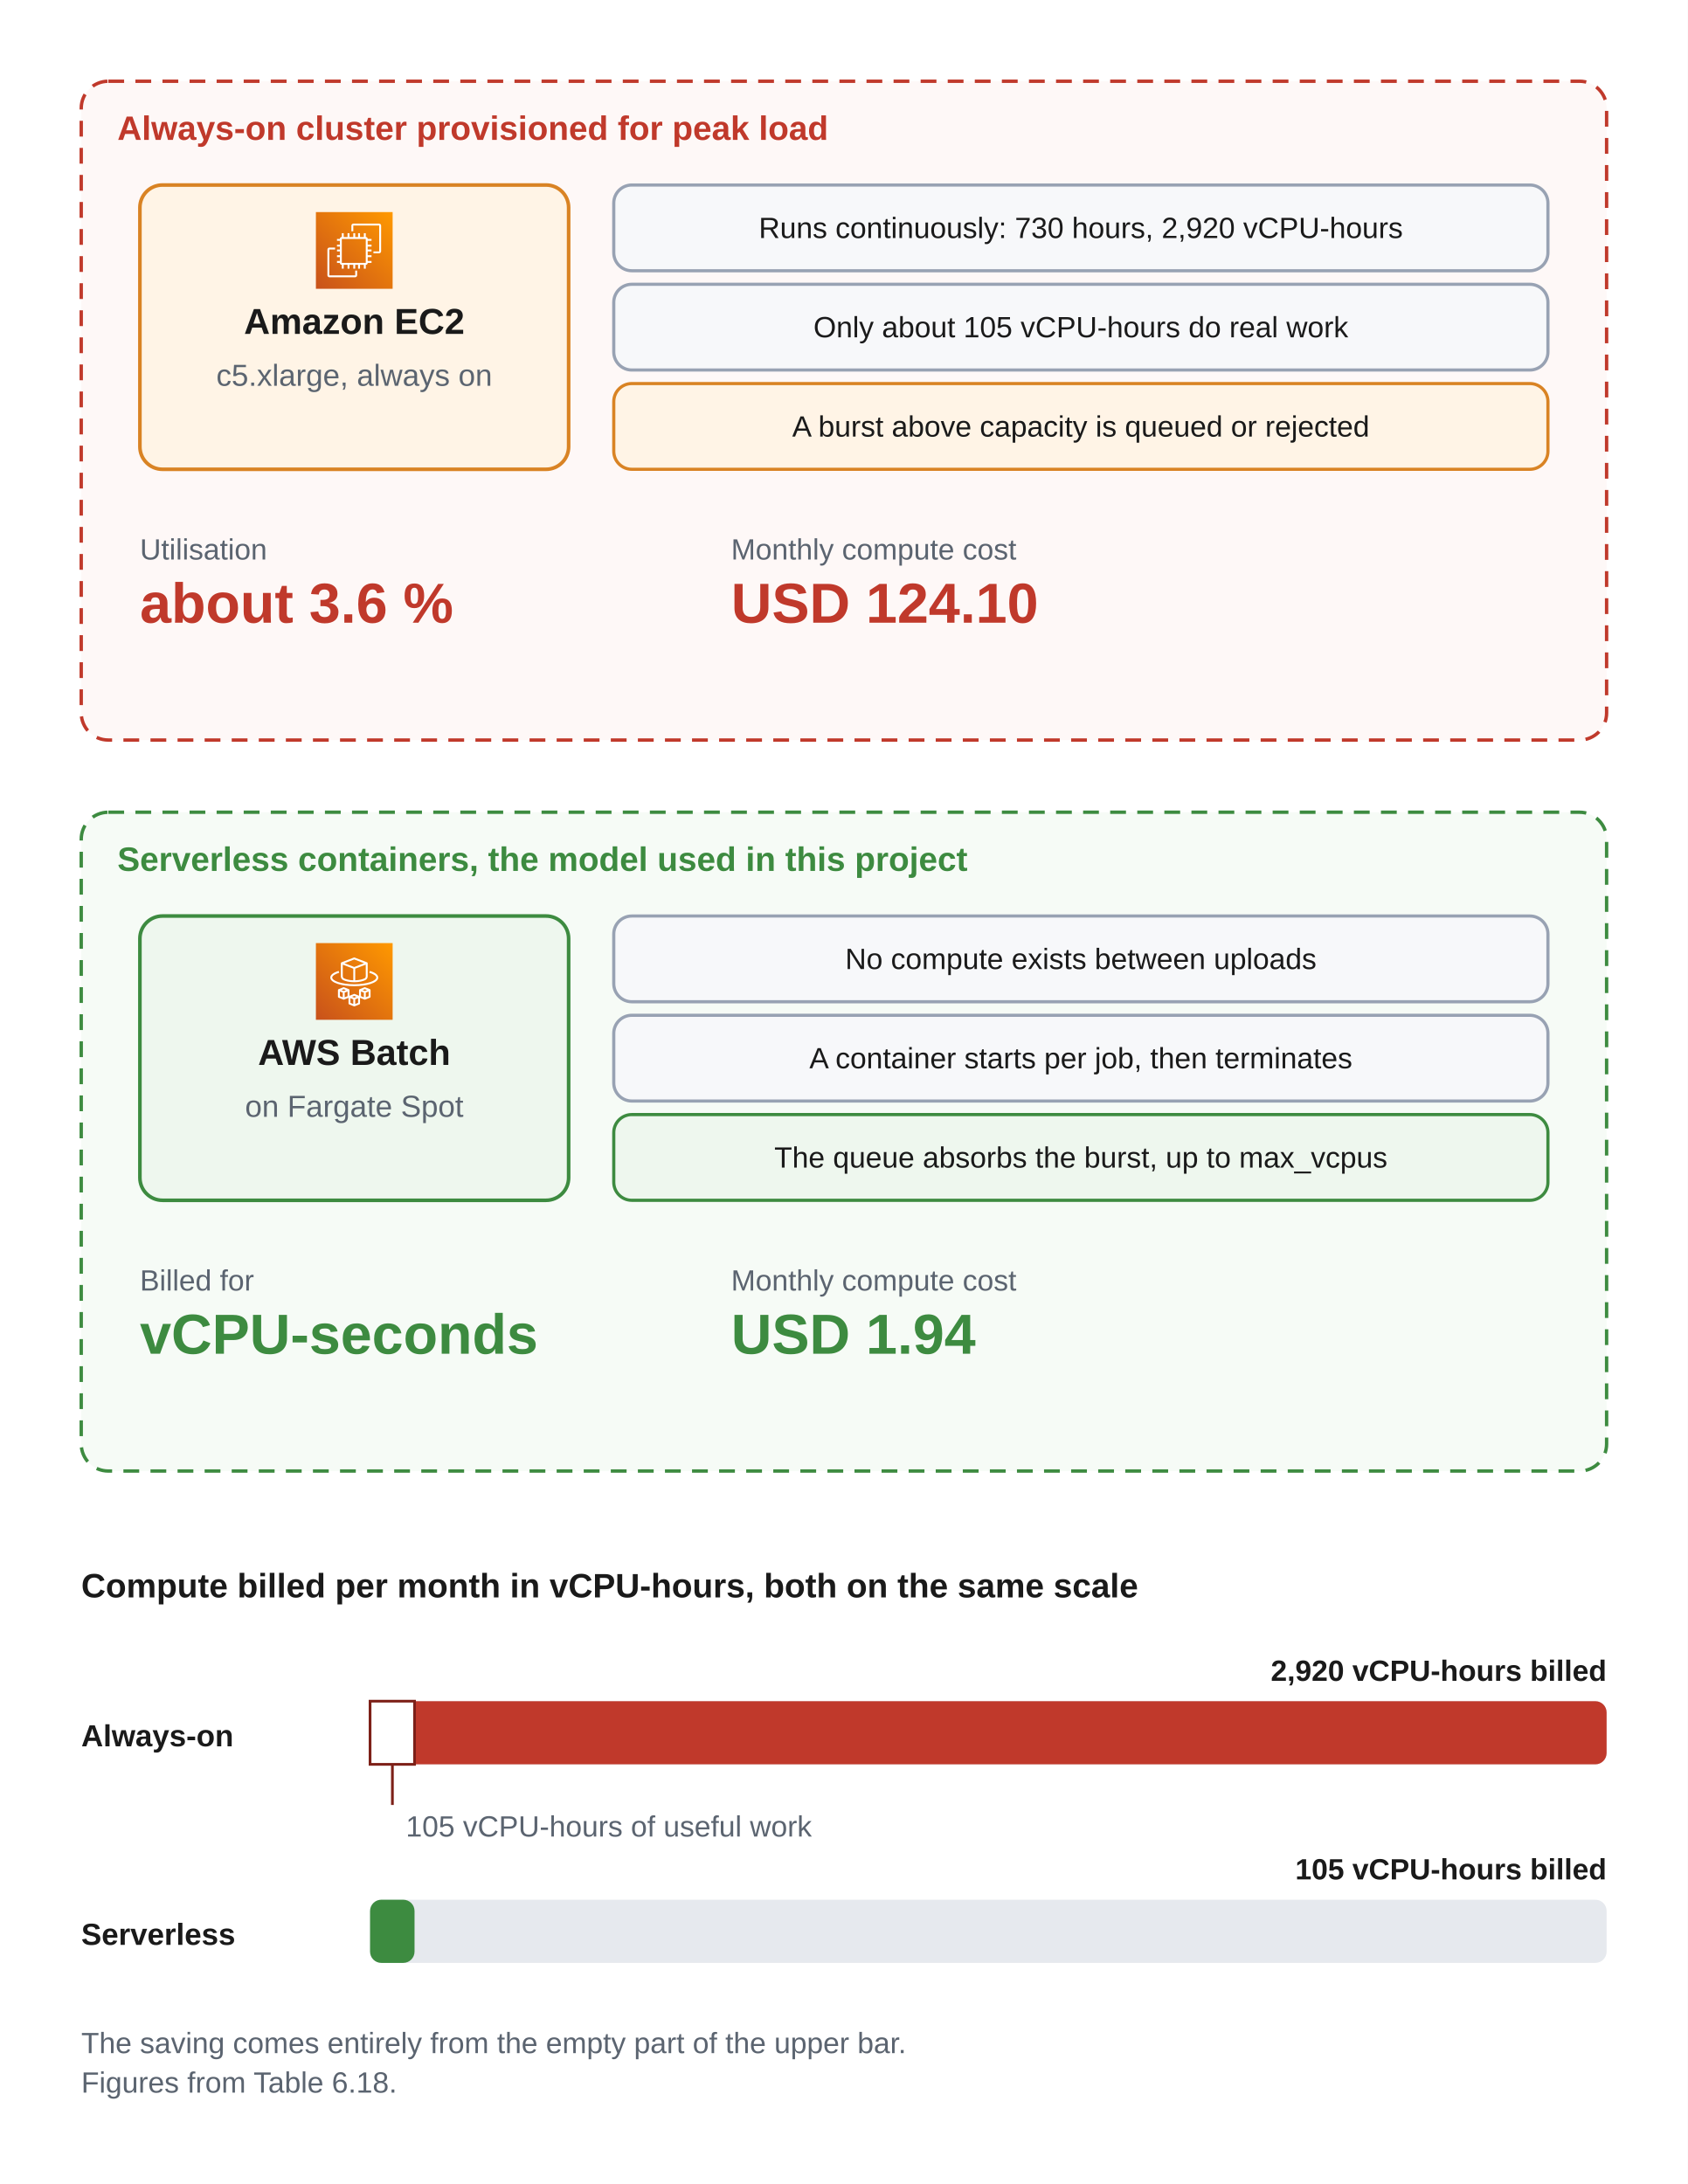
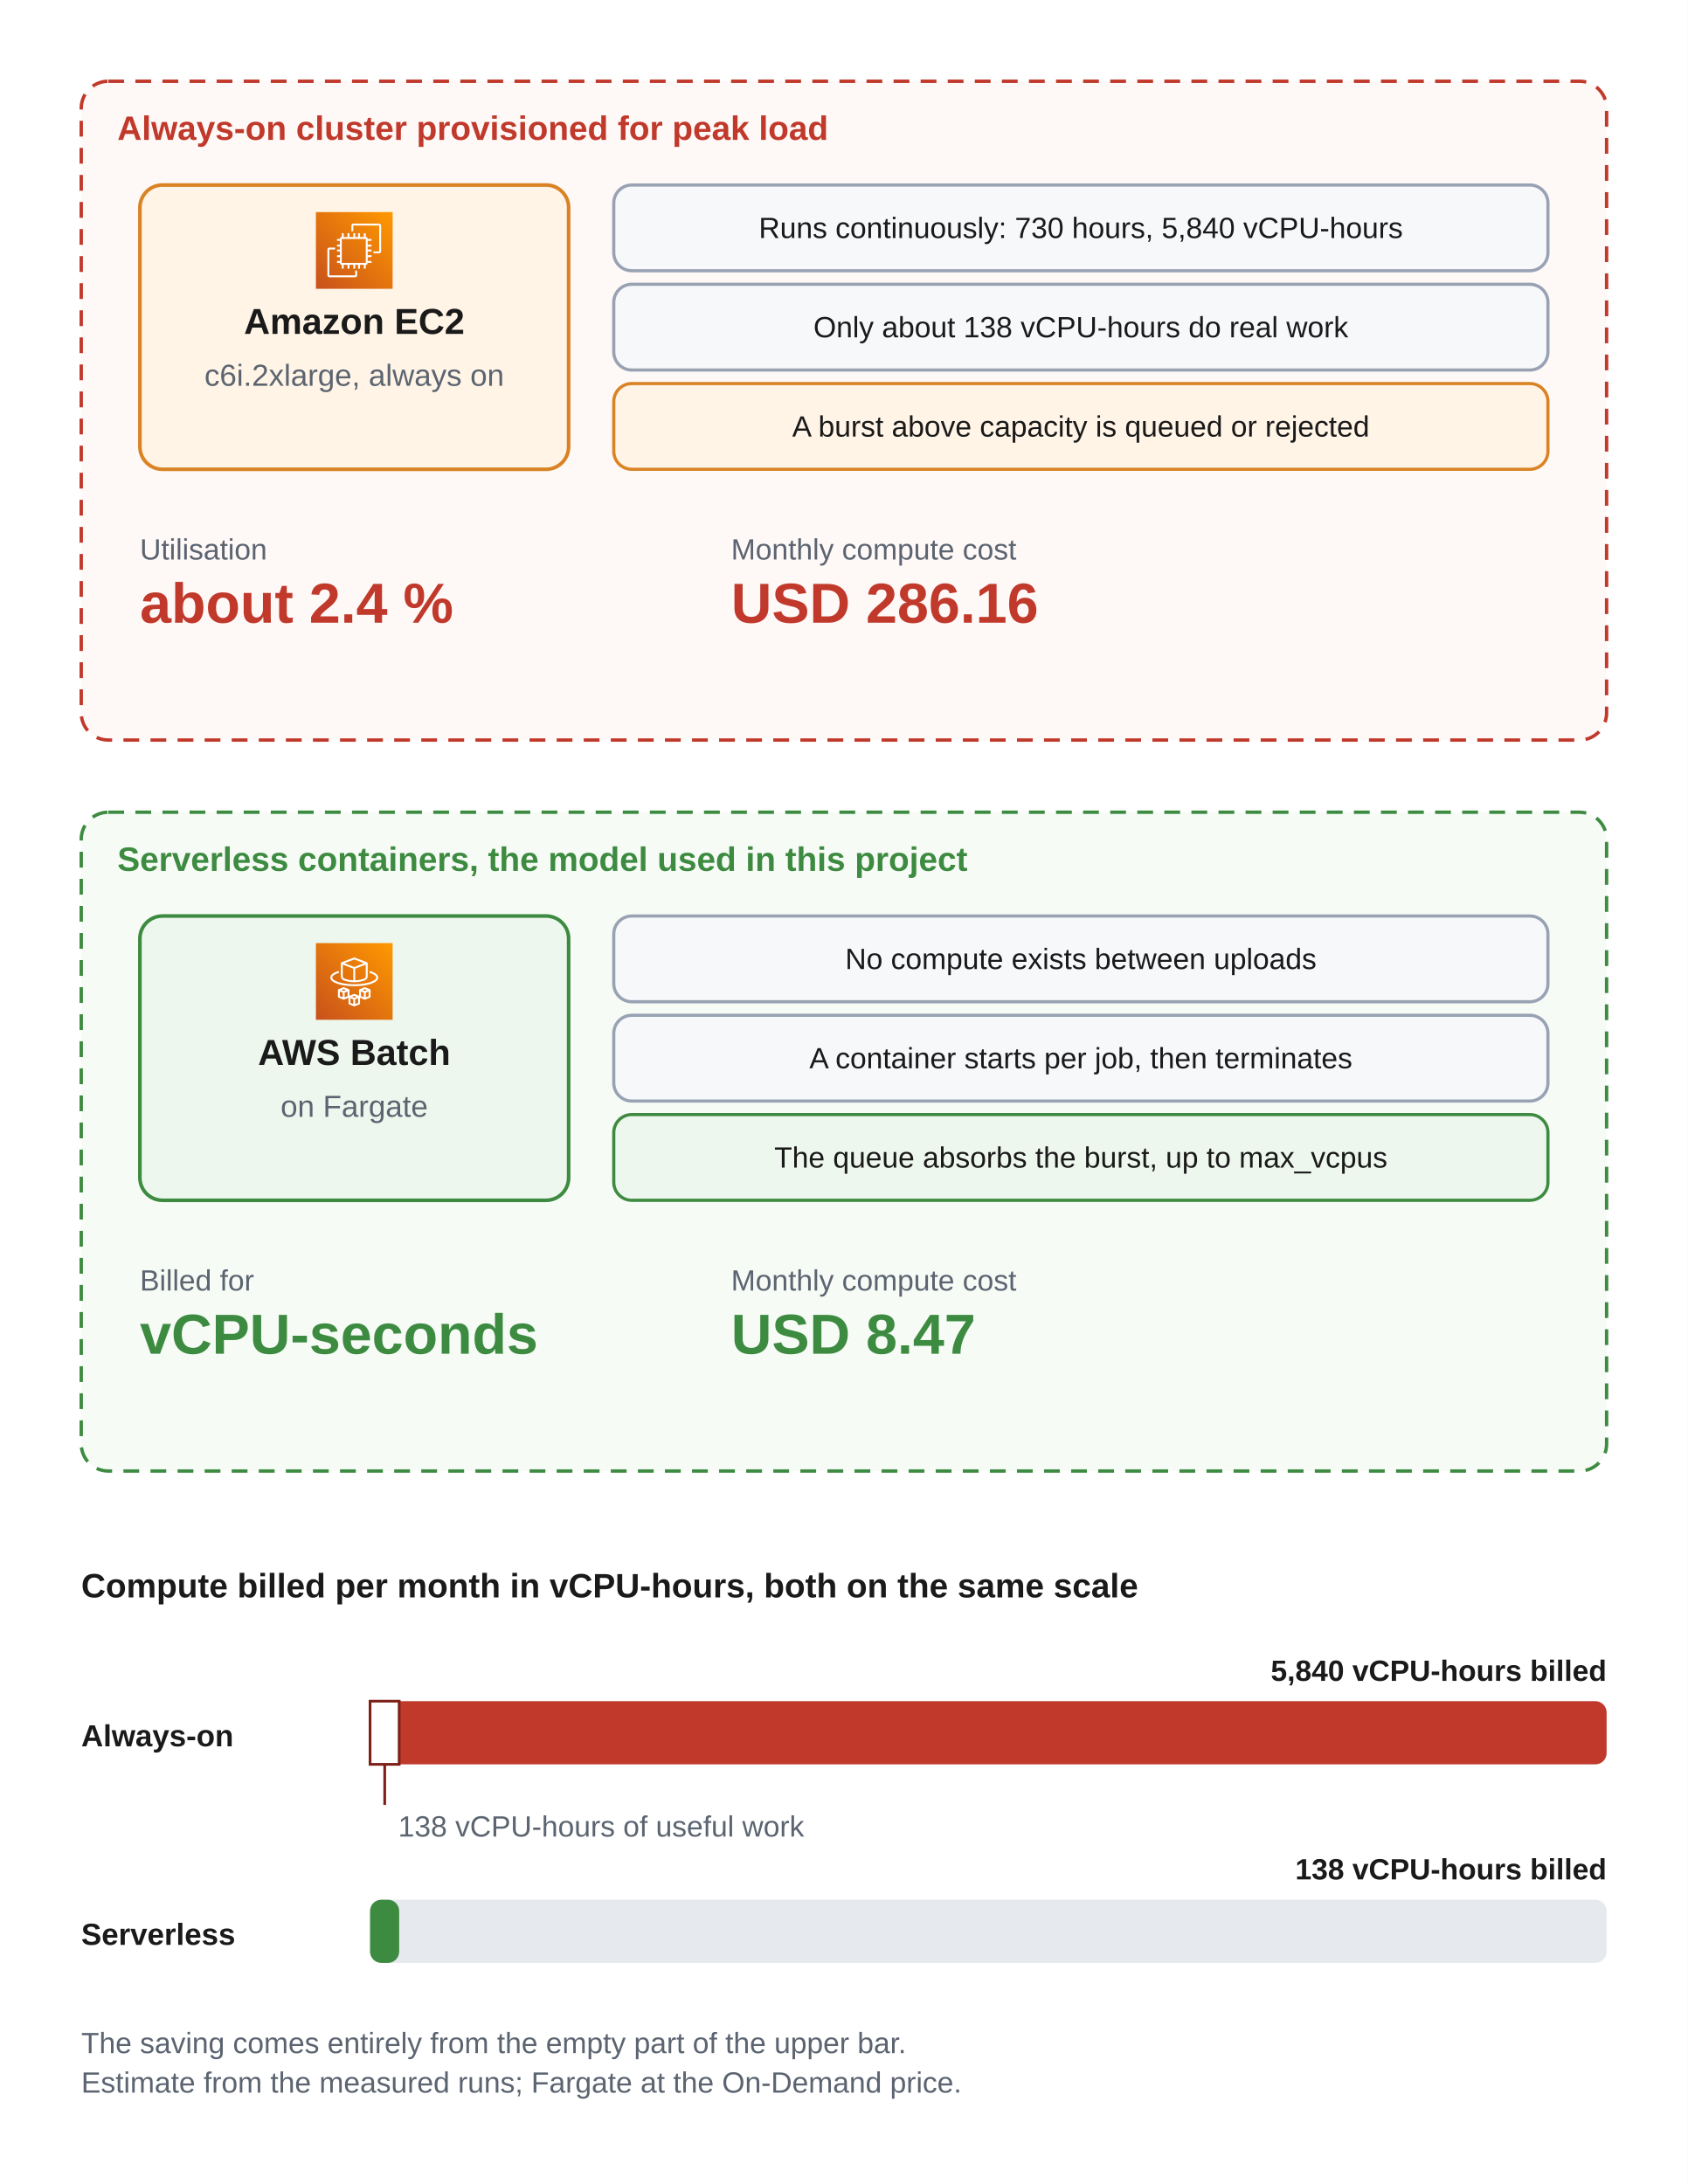
<svg xmlns="http://www.w3.org/2000/svg" width="748" height="968" viewBox="0 0 748 968">
  <defs>
    <marker id="arrow" viewBox="0 0 10 10" refX="9" refY="5" markerWidth="7" markerHeight="7" orient="auto-start-reverse">
      <path d="M 0 0 L 10 5 L 0 10 z" fill="#4a5568" />
    </marker>
  </defs>
  <rect width="748" height="968" fill="#ffffff" />
  <rect x="36" y="36" width="676" height="292" rx="12" fill="#fef8f7" stroke="#c0392b" stroke-width="1.5" stroke-dasharray="7 5" />
  <text x="52" y="62.0" font-family="Arial, Helvetica, sans-serif" font-size="15" font-weight="bold" fill="#c0392b" text-anchor="start">Always-on cluster provisioned for peak load</text>
  <rect x="62" y="82" width="190" height="126" rx="10" fill="#fff4e6" stroke="#d98324" stroke-width="1.6" />
  <g transform="translate(140.00 94.00) scale(0.13281)">
    <defs>
      <linearGradient id="SVGeyciVcvH" x1="0%" x2="100%" y1="100%" y2="0%">
        <stop offset="0%" stop-color="#c8511b" />
        <stop offset="100%" stop-color="#f90" />
      </linearGradient>
    </defs>
    <path fill="url(#SVGeyciVcvH)" d="M0 0h256v256H0z" />
    <path fill="#fff" d="M86.4 169.6h80v-80h-80zm86.4-80h12.8V96h-12.8v12.8h12.8v6.4h-12.8v9.6h12.8v6.4h-12.8V144h12.8v6.4h-12.8v12.8h12.8v6.4h-12.8v.435a5.97 5.97 0 0 1-5.965 5.965h-.435v12.8H160V176h-12.8v12.8h-6.4V176h-9.6v12.8h-6.4V176H112v12.8h-6.4V176H92.8v12.8h-6.4V176h-.435A5.97 5.97 0 0 1 80 170.035v-.435h-9.6v-6.4H80v-12.8h-9.6V144H80v-12.8h-9.6v-6.4H80v-9.6h-9.6v-6.4H80V96h-9.6v-6.4H80v-.435a5.97 5.97 0 0 1 5.965-5.965h.435V70.4h6.4v12.8h12.8V70.4h6.4v12.8h12.8V70.4h6.4v12.8h9.6V70.4h6.4v12.8H160V70.4h6.4v12.8h.435a5.97 5.97 0 0 1 5.965 5.965zm-41.6 121.203a.4.4 0 0 1-.397.397H45.197a.4.4 0 0 1-.397-.397v-85.606a.4.4 0 0 1 .397-.397H64v-6.4H45.197a6.805 6.805 0 0 0-6.797 6.797v85.606a6.805 6.805 0 0 0 6.797 6.797h85.606a6.805 6.805 0 0 0 6.797-6.797V195.2h-6.4zm86.4-165.606v85.606a6.805 6.805 0 0 1-6.797 6.797H192v-6.4h18.803a.4.4 0 0 0 .397-.397V45.197a.4.4 0 0 0-.397-.397h-85.606a.4.4 0 0 0-.397.397V64h-6.4V45.197a6.805 6.805 0 0 1 6.797-6.797h85.606a6.805 6.805 0 0 1 6.797 6.797" />
  </g>
  <text x="157" y="148.0" font-family="Arial, Helvetica, sans-serif" font-size="16" font-weight="bold" fill="#1a1a1a" text-anchor="middle">Amazon EC2</text>
-   <text x="157" y="171.0" font-family="Arial, Helvetica, sans-serif" font-size="13.5" font-weight="normal" fill="#5b6470" text-anchor="middle">c5.xlarge, always on</text>
+   <text x="157" y="171.0" font-family="Arial, Helvetica, sans-serif" font-size="13.5" font-weight="normal" fill="#5b6470" text-anchor="middle">c6i.2xlarge, always on</text>
  <rect x="272" y="82" width="414" height="38" rx="8" fill="#f7f8fa" stroke="#98a2b3" stroke-width="1.4" />
-   <text x="479" y="105.5" font-family="Arial, Helvetica, sans-serif" font-size="13" font-weight="normal" fill="#1a1a1a" text-anchor="middle">Runs continuously: 730 hours, 2,920 vCPU-hours</text>
+   <text x="479" y="105.5" font-family="Arial, Helvetica, sans-serif" font-size="13" font-weight="normal" fill="#1a1a1a" text-anchor="middle">Runs continuously: 730 hours, 5,840 vCPU-hours</text>
  <rect x="272" y="126" width="414" height="38" rx="8" fill="#f7f8fa" stroke="#98a2b3" stroke-width="1.4" />
-   <text x="479" y="149.5" font-family="Arial, Helvetica, sans-serif" font-size="13" font-weight="normal" fill="#1a1a1a" text-anchor="middle">Only about 105 vCPU-hours do real work</text>
+   <text x="479" y="149.5" font-family="Arial, Helvetica, sans-serif" font-size="13" font-weight="normal" fill="#1a1a1a" text-anchor="middle">Only about 138 vCPU-hours do real work</text>
  <rect x="272" y="170" width="414" height="38" rx="8" fill="#fff4e6" stroke="#d98324" stroke-width="1.4" />
  <text x="479" y="193.5" font-family="Arial, Helvetica, sans-serif" font-size="13" font-weight="normal" fill="#1a1a1a" text-anchor="middle">A burst above capacity is queued or rejected</text>
  <text x="62" y="248.0" font-family="Arial, Helvetica, sans-serif" font-size="13" font-weight="normal" fill="#5b6470" text-anchor="start">Utilisation</text>
-   <text x="62" y="276.0" font-family="Arial, Helvetica, sans-serif" font-size="25" font-weight="bold" fill="#c0392b" text-anchor="start">about 3.6 %</text>
+   <text x="62" y="276.0" font-family="Arial, Helvetica, sans-serif" font-size="25" font-weight="bold" fill="#c0392b" text-anchor="start">about 2.4 %</text>
  <text x="324" y="248.0" font-family="Arial, Helvetica, sans-serif" font-size="13" font-weight="normal" fill="#5b6470" text-anchor="start">Monthly compute cost</text>
-   <text x="324" y="276.0" font-family="Arial, Helvetica, sans-serif" font-size="25" font-weight="bold" fill="#c0392b" text-anchor="start">USD 124.10</text>
+   <text x="324" y="276.0" font-family="Arial, Helvetica, sans-serif" font-size="25" font-weight="bold" fill="#c0392b" text-anchor="start">USD 286.16</text>
  <rect x="36" y="360" width="676" height="292" rx="12" fill="#f6fbf6" stroke="#3d8b40" stroke-width="1.5" stroke-dasharray="7 5" />
  <text x="52" y="386.0" font-family="Arial, Helvetica, sans-serif" font-size="15" font-weight="bold" fill="#3d8b40" text-anchor="start">Serverless containers, the model used in this project</text>
  <rect x="62" y="406" width="190" height="126" rx="10" fill="#eef7ee" stroke="#3d8b40" stroke-width="1.6" />
  <g transform="translate(140.00 418.00) scale(0.13281)">
    <defs>
      <linearGradient id="SVGeyciVcvH" x1="0%" x2="100%" y1="100%" y2="0%">
        <stop offset="0%" stop-color="#c8511b" />
        <stop offset="100%" stop-color="#f90" />
      </linearGradient>
    </defs>
    <path fill="url(#SVGeyciVcvH)" d="M0 0h256v256H0z" />
    <path fill="#fff" d="M166.4 180.874v-15.508l9.6-3.84v15.508zm-16-19.348l9.6 3.84v15.508l-9.6-3.84zm-19.2 41.748v-15.508l9.6-3.84v15.508zm-16-19.348l9.6 3.84v15.508l-9.6-3.84zM96 180.874v-15.508l9.6-3.84v15.508zm-16-19.348l9.6 3.84v15.508l-9.6-3.84zm12.8-7.68l7.386 2.954l-7.386 2.954l-7.386-2.954zm35.2 22.4l7.386 2.954l-7.386 2.954l-7.386-2.954zm35.2-22.4l7.386 2.954l-7.386 2.954l-7.386-2.954zm17.187-.019l-16-6.4c-.761-.3-1.613-.3-2.374 0l-16 6.4A3.205 3.205 0 0 0 144 156.8v18.954l-14.813-5.927c-.761-.3-1.613-.3-2.374 0L112 175.754V156.8a3.205 3.205 0 0 0-2.013-2.973l-16-6.4c-.761-.3-1.613-.3-2.374 0l-16 6.4A3.205 3.205 0 0 0 73.6 156.8v22.4c0 1.309.797 2.483 2.013 2.973l16 6.4c.38.15.784.227 1.187.227s.806-.077 1.187-.227l14.813-5.927V201.6c0 1.309.797 2.483 2.013 2.973l16 6.4c.38.15.784.227 1.187.227s.806-.077 1.187-.227l16-6.4a3.205 3.205 0 0 0 2.013-2.973v-18.954l14.813 5.927c.38.15.784.227 1.187.227s.806-.077 1.187-.227l16-6.4a3.205 3.205 0 0 0 2.013-2.973v-22.4a3.205 3.205 0 0 0-2.013-2.973M208 115.002c0 18.704-41.22 28.8-80 28.8s-80-10.096-80-28.8c0-8.932 9.904-16.794 27.888-22.141l1.824 6.134c-14.38 4.275-23.312 10.41-23.312 16.007c0 10.595 30.224 22.4 73.6 22.4s73.6-11.805 73.6-22.4c0-5.597-8.931-11.732-23.312-16.007l1.824-6.134C198.096 98.208 208 106.07 208 115m-80-60.375L160.685 67.2L128 79.773L95.315 67.2zm33.856 63.267c-6.035 2.701-16.166 5.847-30.656 6.27V85.397l35.2-13.536v39.012c0 3.043-1.78 5.798-4.544 7.02m-72.256-7.02V71.862l35.2 13.536v38.765c-14.49-.422-24.62-3.568-30.669-6.275c-2.752-1.216-4.531-3.971-4.531-7.014m1.933 12.86c7.043 3.152 19.088 6.912 36.467 6.912c17.38 0 29.424-3.76 36.458-6.905c5.068-2.243 8.342-7.293 8.342-12.867V67.2a3.2 3.2 0 0 0-2.051-2.989l-41.6-16a3.23 3.23 0 0 0-2.298 0l-41.6 16A3.2 3.2 0 0 0 83.2 67.2v43.674c0 5.574 3.274 10.624 8.333 12.86" />
  </g>
  <text x="157" y="472.0" font-family="Arial, Helvetica, sans-serif" font-size="16" font-weight="bold" fill="#1a1a1a" text-anchor="middle">AWS Batch</text>
-   <text x="157" y="495.0" font-family="Arial, Helvetica, sans-serif" font-size="13.5" font-weight="normal" fill="#5b6470" text-anchor="middle">on Fargate Spot</text>
+   <text x="157" y="495.0" font-family="Arial, Helvetica, sans-serif" font-size="13.5" font-weight="normal" fill="#5b6470" text-anchor="middle">on Fargate</text>
  <rect x="272" y="406" width="414" height="38" rx="8" fill="#f7f8fa" stroke="#98a2b3" stroke-width="1.4" />
  <text x="479" y="429.5" font-family="Arial, Helvetica, sans-serif" font-size="13" font-weight="normal" fill="#1a1a1a" text-anchor="middle">No compute exists between uploads</text>
  <rect x="272" y="450" width="414" height="38" rx="8" fill="#f7f8fa" stroke="#98a2b3" stroke-width="1.4" />
  <text x="479" y="473.5" font-family="Arial, Helvetica, sans-serif" font-size="13" font-weight="normal" fill="#1a1a1a" text-anchor="middle">A container starts per job, then terminates</text>
  <rect x="272" y="494" width="414" height="38" rx="8" fill="#eef7ee" stroke="#3d8b40" stroke-width="1.4" />
  <text x="479" y="517.5" font-family="Arial, Helvetica, sans-serif" font-size="13" font-weight="normal" fill="#1a1a1a" text-anchor="middle">The queue absorbs the burst, up to max_vcpus</text>
  <text x="62" y="572.0" font-family="Arial, Helvetica, sans-serif" font-size="13" font-weight="normal" fill="#5b6470" text-anchor="start">Billed for</text>
  <text x="62" y="600.0" font-family="Arial, Helvetica, sans-serif" font-size="25" font-weight="bold" fill="#3d8b40" text-anchor="start">vCPU-seconds</text>
  <text x="324" y="572.0" font-family="Arial, Helvetica, sans-serif" font-size="13" font-weight="normal" fill="#5b6470" text-anchor="start">Monthly compute cost</text>
-   <text x="324" y="600.0" font-family="Arial, Helvetica, sans-serif" font-size="25" font-weight="bold" fill="#3d8b40" text-anchor="start">USD 1.94</text>
+   <text x="324" y="600.0" font-family="Arial, Helvetica, sans-serif" font-size="25" font-weight="bold" fill="#3d8b40" text-anchor="start">USD 8.47</text>
  <text x="36" y="708.0" font-family="Arial, Helvetica, sans-serif" font-size="15" font-weight="bold" fill="#1a1a1a" text-anchor="start">Compute billed per month in vCPU-hours, both on the same scale</text>
  <text x="36" y="774.0" font-family="Arial, Helvetica, sans-serif" font-size="13.5" font-weight="bold" fill="#1a1a1a" text-anchor="start">Always-on</text>
  <rect x="164" y="754" width="548" height="28" rx="5" fill="#e6e9ee" />
  <rect x="164" y="754" width="548.00" height="28" rx="5" fill="#c0392b" />
-   <text x="712" y="745.0" font-family="Arial, Helvetica, sans-serif" font-size="13" font-weight="bold" fill="#1a1a1a" text-anchor="end">2,920 vCPU-hours billed</text>
-   <rect x="164" y="754" width="19.71" height="28" fill="#ffffff" stroke="#7d2018" stroke-width="1.2" />
-   <path d="M 173.9 782 L 173.9 800" stroke="#7d2018" stroke-width="1.2" />
-   <text x="179.853" y="814.0" font-family="Arial, Helvetica, sans-serif" font-size="13" font-weight="normal" fill="#5b6470" text-anchor="start">105 vCPU-hours of useful work</text>
+   <text x="712" y="745.0" font-family="Arial, Helvetica, sans-serif" font-size="13" font-weight="bold" fill="#1a1a1a" text-anchor="end">5,840 vCPU-hours billed</text>
+   <rect x="164" y="754" width="12.90" height="28" fill="#ffffff" stroke="#7d2018" stroke-width="1.2" />
+   <path d="M 170.5 782 L 170.5 800" stroke="#7d2018" stroke-width="1.2" />
+   <text x="176.451" y="814.0" font-family="Arial, Helvetica, sans-serif" font-size="13" font-weight="normal" fill="#5b6470" text-anchor="start">138 vCPU-hours of useful work</text>
  <text x="36" y="862.0" font-family="Arial, Helvetica, sans-serif" font-size="13.5" font-weight="bold" fill="#1a1a1a" text-anchor="start">Serverless</text>
  <rect x="164" y="842" width="548" height="28" rx="5" fill="#e6e9ee" />
-   <rect x="164" y="842" width="19.71" height="28" rx="5" fill="#3d8b40" />
-   <text x="712" y="833.0" font-family="Arial, Helvetica, sans-serif" font-size="13" font-weight="bold" fill="#1a1a1a" text-anchor="end">105 vCPU-hours billed</text>
+   <rect x="164" y="842" width="12.90" height="28" rx="5" fill="#3d8b40" />
+   <text x="712" y="833.0" font-family="Arial, Helvetica, sans-serif" font-size="13" font-weight="bold" fill="#1a1a1a" text-anchor="end">138 vCPU-hours billed</text>
  <text x="36" y="910.0" font-family="Arial, Helvetica, sans-serif" font-size="13" font-weight="normal" fill="#5b6470" text-anchor="start">The saving comes entirely from the empty part of the upper bar.</text>
-   <text x="36" y="927.5" font-family="Arial, Helvetica, sans-serif" font-size="13" font-weight="normal" fill="#5b6470" text-anchor="start">Figures from Table 6.18.</text>
+   <text x="36" y="927.5" font-family="Arial, Helvetica, sans-serif" font-size="13" font-weight="normal" fill="#5b6470" text-anchor="start">Estimate from the measured runs; Fargate at the On-Demand price.</text>
</svg>
